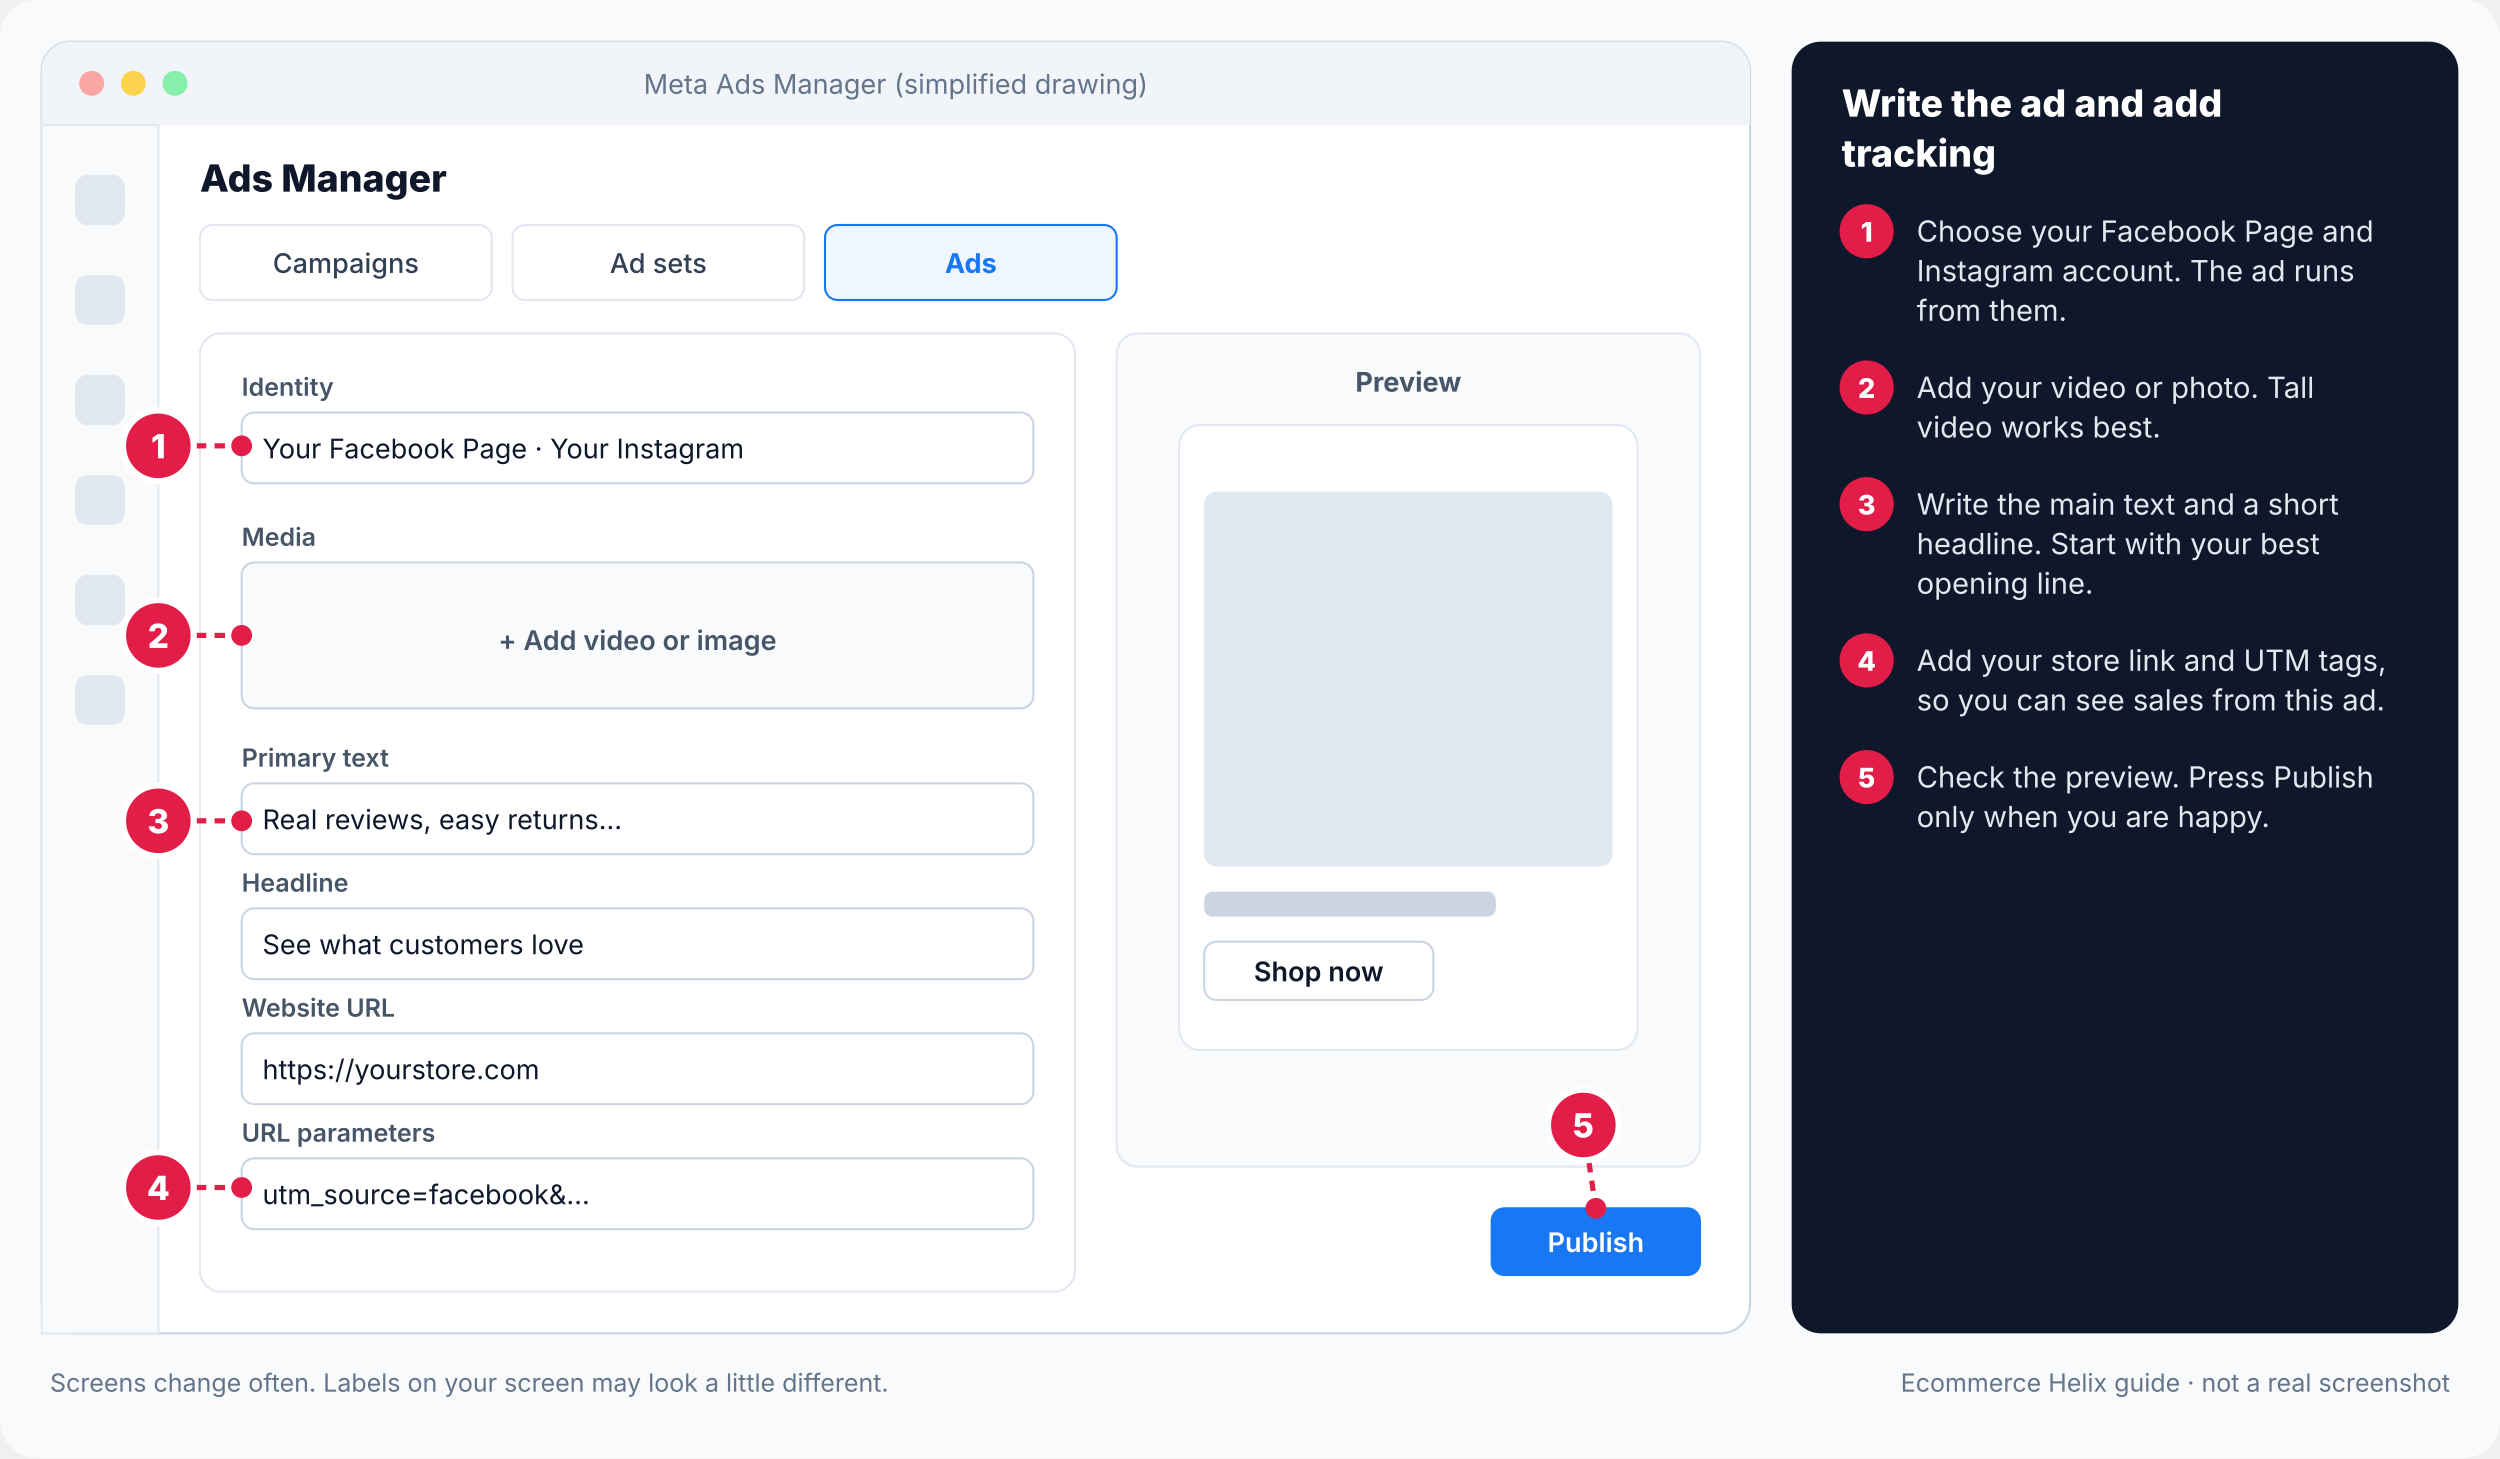
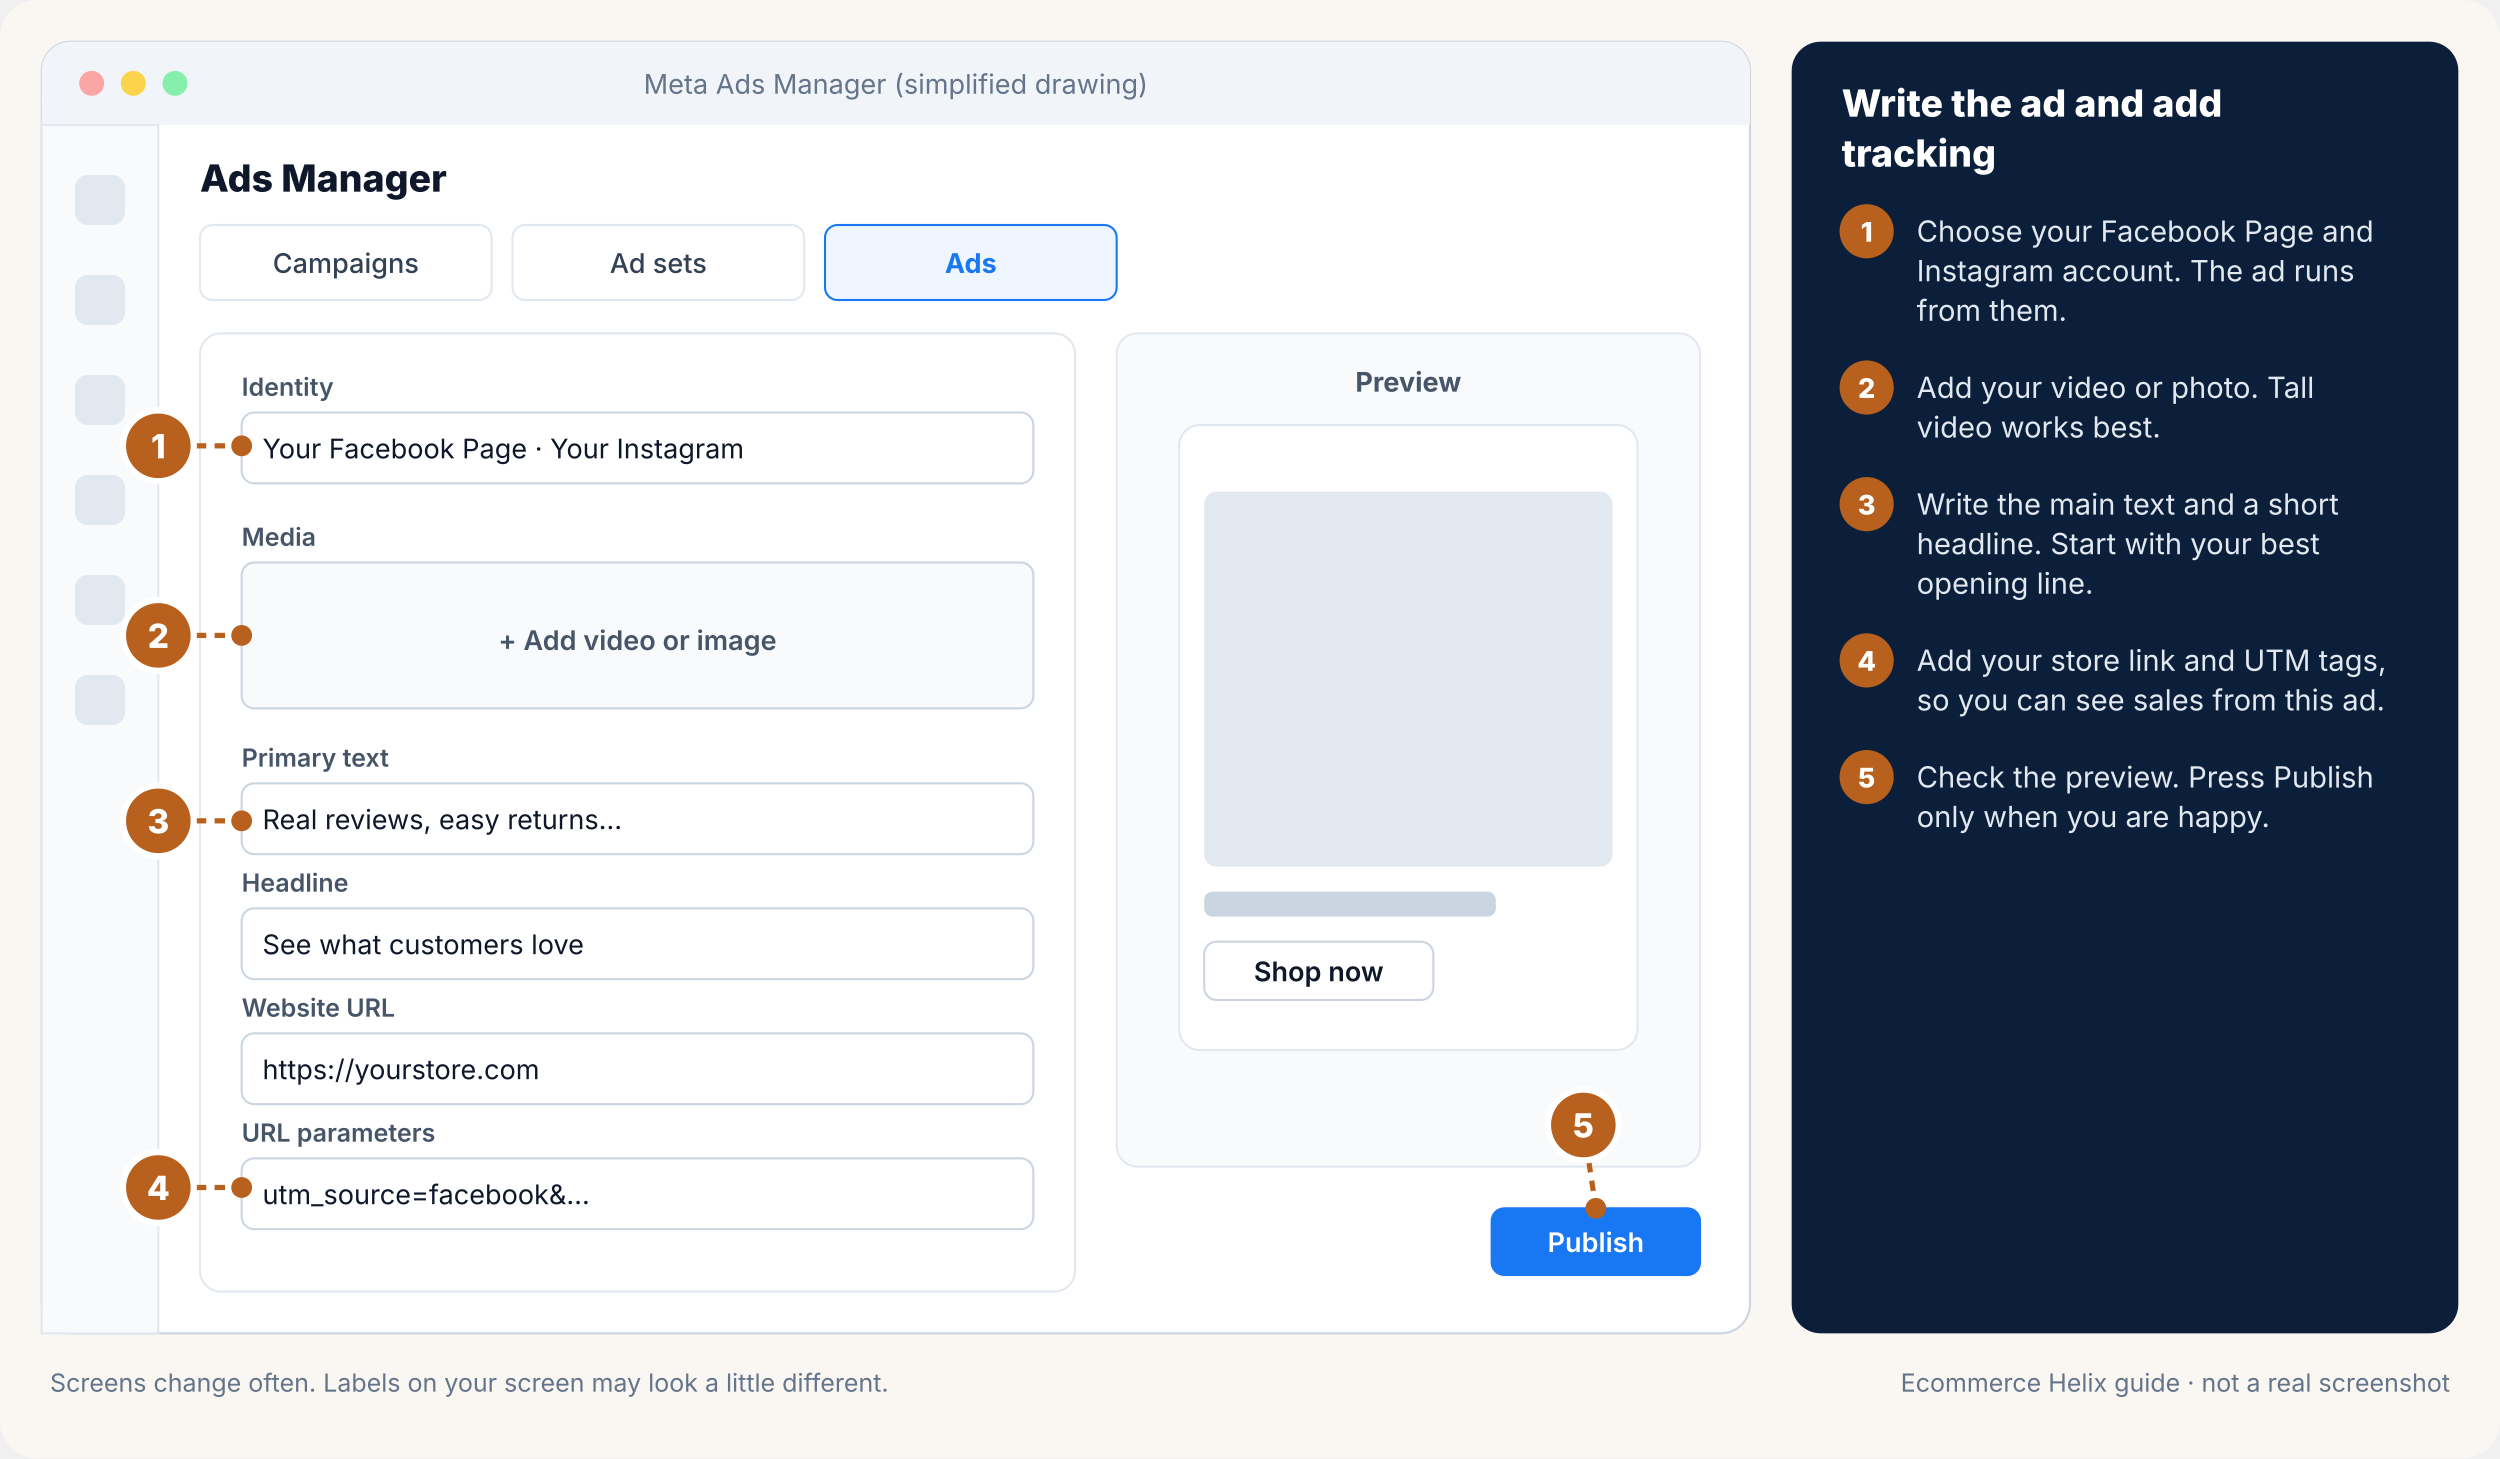
<svg xmlns="http://www.w3.org/2000/svg" viewBox="0 0 1200 700" width="1200" height="700" role="img" aria-label="Write the ad and add tracking" font-family="Inter, -apple-system, Segoe UI, Roboto, Helvetica, Arial, sans-serif">
-   <rect width="1200" height="700" rx="18" fill="#f8fafc" />
+   <rect width="1200" height="700" rx="18" fill="#faf7f2" />
  <rect x="20" y="20" width="820" height="620" rx="14" fill="#fff" stroke="#cbd5e1" />
  <rect x="20" y="20" width="820" height="40" rx="14" fill="#f1f5f9" />
  <rect x="20" y="46" width="820" height="14" fill="#f1f5f9" />
  <circle cx="44" cy="40" r="6" fill="#fca5a5" />
  <circle cx="64" cy="40" r="6" fill="#fcd34d" />
  <circle cx="84" cy="40" r="6" fill="#86efac" />
  <text x="430" y="45" font-size="13" fill="#64748b" text-anchor="middle">Meta Ads Manager (simplified drawing)</text>
  <rect x="20" y="60" width="56" height="580" rx="0" fill="#f8fafc" stroke="#e2e8f0" stroke-width="1" />
  <rect x="36" y="84" width="24" height="24" rx="6" fill="#e2e8f0" stroke="none" stroke-width="1" />
  <rect x="36" y="132" width="24" height="24" rx="6" fill="#e2e8f0" stroke="none" stroke-width="1" />
  <rect x="36" y="180" width="24" height="24" rx="6" fill="#e2e8f0" stroke="none" stroke-width="1" />
  <rect x="36" y="228" width="24" height="24" rx="6" fill="#e2e8f0" stroke="none" stroke-width="1" />
  <rect x="36" y="276" width="24" height="24" rx="6" fill="#e2e8f0" stroke="none" stroke-width="1" />
  <rect x="36" y="324" width="24" height="24" rx="6" fill="#e2e8f0" stroke="none" stroke-width="1" />
  <text x="96" y="92" font-size="18" font-weight="800" fill="#0f172a" text-anchor="start">Ads Manager</text>
  <rect x="96" y="108" width="140" height="36" rx="6" fill="#fff" stroke="#e2e8f0" stroke-width="1" />
  <text x="166" y="131" font-size="13" font-weight="500" fill="#334155" text-anchor="middle">Campaigns</text>
  <rect x="246" y="108" width="140" height="36" rx="6" fill="#fff" stroke="#e2e8f0" stroke-width="1" />
  <text x="316" y="131" font-size="13" font-weight="500" fill="#334155" text-anchor="middle">Ad sets</text>
  <rect x="396" y="108" width="140" height="36" rx="6" fill="#eff6ff" stroke="#1877f2" stroke-width="1" />
  <text x="466" y="131" font-size="13" font-weight="700" fill="#1877f2" text-anchor="middle">Ads</text>
  <rect x="96" y="160" width="420" height="460" rx="10" fill="#fff" stroke="#e2e8f0" stroke-width="1" />
  <text x="116" y="190" font-size="12" font-weight="600" fill="#475569" text-anchor="start">Identity</text>
  <rect x="116" y="198" width="380" height="34" rx="6" fill="#fff" stroke="#cbd5e1" stroke-width="1" />
  <text x="126" y="220.0" font-size="13" font-weight="400" fill="#0f172a" text-anchor="start">Your Facebook Page · Your Instagram</text>
  <text x="116" y="262" font-size="12" font-weight="600" fill="#475569" text-anchor="start">Media</text>
  <rect x="116" y="270" width="380" height="70" rx="6" fill="#f8fafc" stroke="#cbd5e1" stroke-width="1" />
  <text x="306" y="312" font-size="13" font-weight="600" fill="#475569" text-anchor="middle">+ Add video or image</text>
  <text x="116" y="368" font-size="12" font-weight="600" fill="#475569" text-anchor="start">Primary text</text>
  <rect x="116" y="376" width="380" height="34" rx="6" fill="#fff" stroke="#cbd5e1" stroke-width="1" />
  <text x="126" y="398.0" font-size="13" font-weight="400" fill="#0f172a" text-anchor="start">Real reviews, easy returns...</text>
  <text x="116" y="428" font-size="12" font-weight="600" fill="#475569" text-anchor="start">Headline</text>
  <rect x="116" y="436" width="380" height="34" rx="6" fill="#fff" stroke="#cbd5e1" stroke-width="1" />
  <text x="126" y="458.0" font-size="13" font-weight="400" fill="#0f172a" text-anchor="start">See what customers love</text>
  <text x="116" y="488" font-size="12" font-weight="600" fill="#475569" text-anchor="start">Website URL</text>
  <rect x="116" y="496" width="380" height="34" rx="6" fill="#fff" stroke="#cbd5e1" stroke-width="1" />
  <text x="126" y="518.0" font-size="13" font-weight="400" fill="#0f172a" text-anchor="start">https://yourstore.com</text>
  <text x="116" y="548" font-size="12" font-weight="600" fill="#475569" text-anchor="start">URL parameters</text>
  <rect x="116" y="556" width="380" height="34" rx="6" fill="#fff" stroke="#cbd5e1" stroke-width="1" />
  <text x="126" y="578.0" font-size="13" font-weight="400" fill="#0f172a" text-anchor="start">utm_source=facebook&amp;...</text>
  <rect x="536" y="160" width="280" height="400" rx="10" fill="#f8fafc" stroke="#e2e8f0" stroke-width="1" />
  <text x="676" y="188" font-size="13" font-weight="700" fill="#475569" text-anchor="middle">Preview</text>
  <rect x="566" y="204" width="220" height="300" rx="10" fill="#fff" stroke="#e2e8f0" stroke-width="1" />
  <rect x="578" y="236" width="196" height="180" rx="6" fill="#e2e8f0" stroke="none" stroke-width="1" />
  <rect x="578" y="428" width="140" height="12" rx="4" fill="#cbd5e1" stroke="none" stroke-width="1" />
  <rect x="578" y="452" width="110" height="28" rx="6" fill="#fff" stroke="#cbd5e1" stroke-width="1" />
  <text x="633.0" y="471.0" font-size="13" font-weight="600" fill="#0f172a" text-anchor="middle">Shop now</text>
  <rect x="716" y="580" width="100" height="32" rx="6" fill="#1877f2" stroke="#1877f2" stroke-width="1" />
  <text x="766.0" y="601.0" font-size="13" font-weight="600" fill="#fff" text-anchor="middle">Publish</text>
-   <line x1="76" y1="214" x2="116" y2="214" stroke="#e11d48" stroke-width="2.5" stroke-dasharray="5 4" />
-   <circle cx="116" cy="214" r="5" fill="#e11d48" />
-   <circle cx="76" cy="214" r="17" fill="#e11d48" stroke="#fff" stroke-width="3" />
+   <line x1="76" y1="214" x2="116" y2="214" stroke="#b8601d" stroke-width="2.5" stroke-dasharray="5 4" />
+   <circle cx="116" cy="214" r="5" fill="#b8601d" />
+   <circle cx="76" cy="214" r="17" fill="#b8601d" stroke="#fff" stroke-width="3" />
  <text x="76" y="220" font-size="16" font-weight="800" fill="#fff" text-anchor="middle">1</text>
-   <line x1="76" y1="305" x2="116" y2="305" stroke="#e11d48" stroke-width="2.5" stroke-dasharray="5 4" />
-   <circle cx="116" cy="305" r="5" fill="#e11d48" />
-   <circle cx="76" cy="305" r="17" fill="#e11d48" stroke="#fff" stroke-width="3" />
+   <line x1="76" y1="305" x2="116" y2="305" stroke="#b8601d" stroke-width="2.5" stroke-dasharray="5 4" />
+   <circle cx="116" cy="305" r="5" fill="#b8601d" />
+   <circle cx="76" cy="305" r="17" fill="#b8601d" stroke="#fff" stroke-width="3" />
  <text x="76" y="311" font-size="16" font-weight="800" fill="#fff" text-anchor="middle">2</text>
-   <line x1="76" y1="394" x2="116" y2="394" stroke="#e11d48" stroke-width="2.5" stroke-dasharray="5 4" />
-   <circle cx="116" cy="394" r="5" fill="#e11d48" />
-   <circle cx="76" cy="394" r="17" fill="#e11d48" stroke="#fff" stroke-width="3" />
+   <line x1="76" y1="394" x2="116" y2="394" stroke="#b8601d" stroke-width="2.5" stroke-dasharray="5 4" />
+   <circle cx="116" cy="394" r="5" fill="#b8601d" />
+   <circle cx="76" cy="394" r="17" fill="#b8601d" stroke="#fff" stroke-width="3" />
  <text x="76" y="400" font-size="16" font-weight="800" fill="#fff" text-anchor="middle">3</text>
-   <line x1="76" y1="570" x2="116" y2="570" stroke="#e11d48" stroke-width="2.5" stroke-dasharray="5 4" />
-   <circle cx="116" cy="570" r="5" fill="#e11d48" />
-   <circle cx="76" cy="570" r="17" fill="#e11d48" stroke="#fff" stroke-width="3" />
+   <line x1="76" y1="570" x2="116" y2="570" stroke="#b8601d" stroke-width="2.5" stroke-dasharray="5 4" />
+   <circle cx="116" cy="570" r="5" fill="#b8601d" />
+   <circle cx="76" cy="570" r="17" fill="#b8601d" stroke="#fff" stroke-width="3" />
  <text x="76" y="576" font-size="16" font-weight="800" fill="#fff" text-anchor="middle">4</text>
-   <line x1="760" y1="540" x2="766" y2="580" stroke="#e11d48" stroke-width="2.5" stroke-dasharray="5 4" />
-   <circle cx="766" cy="580" r="5" fill="#e11d48" />
-   <circle cx="760" cy="540" r="17" fill="#e11d48" stroke="#fff" stroke-width="3" />
+   <line x1="760" y1="540" x2="766" y2="580" stroke="#b8601d" stroke-width="2.5" stroke-dasharray="5 4" />
+   <circle cx="766" cy="580" r="5" fill="#b8601d" />
+   <circle cx="760" cy="540" r="17" fill="#b8601d" stroke="#fff" stroke-width="3" />
  <text x="760" y="546" font-size="16" font-weight="800" fill="#fff" text-anchor="middle">5</text>
-   <rect x="860" y="20" width="320" height="620" rx="14" fill="#0f172a" />
+   <rect x="860" y="20" width="320" height="620" rx="14" fill="#0b1f3a" />
  <text x="884" y="56" font-size="18" font-weight="800" fill="#fff">Write the ad and add</text>
  <text x="884" y="80" font-size="18" font-weight="800" fill="#fff">tracking</text>
-   <circle cx="896" cy="111" r="13" fill="#e11d48" />
+   <circle cx="896" cy="111" r="13" fill="#b8601d" />
  <text x="896" y="116" font-size="13" font-weight="800" fill="#fff" text-anchor="middle">1</text>
  <text x="920" y="116" font-size="14" fill="#e2e8f0">Choose your Facebook Page and</text>
  <text x="920" y="135" font-size="14" fill="#e2e8f0">Instagram account. The ad runs</text>
  <text x="920" y="154" font-size="14" fill="#e2e8f0">from them.</text>
-   <circle cx="896" cy="186" r="13" fill="#e11d48" />
+   <circle cx="896" cy="186" r="13" fill="#b8601d" />
  <text x="896" y="191" font-size="13" font-weight="800" fill="#fff" text-anchor="middle">2</text>
  <text x="920" y="191" font-size="14" fill="#e2e8f0">Add your video or photo. Tall</text>
  <text x="920" y="210" font-size="14" fill="#e2e8f0">video works best.</text>
-   <circle cx="896" cy="242" r="13" fill="#e11d48" />
+   <circle cx="896" cy="242" r="13" fill="#b8601d" />
  <text x="896" y="247" font-size="13" font-weight="800" fill="#fff" text-anchor="middle">3</text>
  <text x="920" y="247" font-size="14" fill="#e2e8f0">Write the main text and a short</text>
  <text x="920" y="266" font-size="14" fill="#e2e8f0">headline. Start with your best</text>
  <text x="920" y="285" font-size="14" fill="#e2e8f0">opening line.</text>
-   <circle cx="896" cy="317" r="13" fill="#e11d48" />
+   <circle cx="896" cy="317" r="13" fill="#b8601d" />
  <text x="896" y="322" font-size="13" font-weight="800" fill="#fff" text-anchor="middle">4</text>
  <text x="920" y="322" font-size="14" fill="#e2e8f0">Add your store link and UTM tags,</text>
  <text x="920" y="341" font-size="14" fill="#e2e8f0">so you can see sales from this ad.</text>
-   <circle cx="896" cy="373" r="13" fill="#e11d48" />
+   <circle cx="896" cy="373" r="13" fill="#b8601d" />
  <text x="896" y="378" font-size="13" font-weight="800" fill="#fff" text-anchor="middle">5</text>
  <text x="920" y="378" font-size="14" fill="#e2e8f0">Check the preview. Press Publish</text>
  <text x="920" y="397" font-size="14" fill="#e2e8f0">only when you are happy.</text>
  <text x="24" y="668" font-size="12" fill="#64748b">Screens change often. Labels on your screen may look a little different.</text>
  <text x="1176" y="668" font-size="12" fill="#64748b" text-anchor="end">Ecommerce Helix guide · not a real screenshot</text>
</svg>
